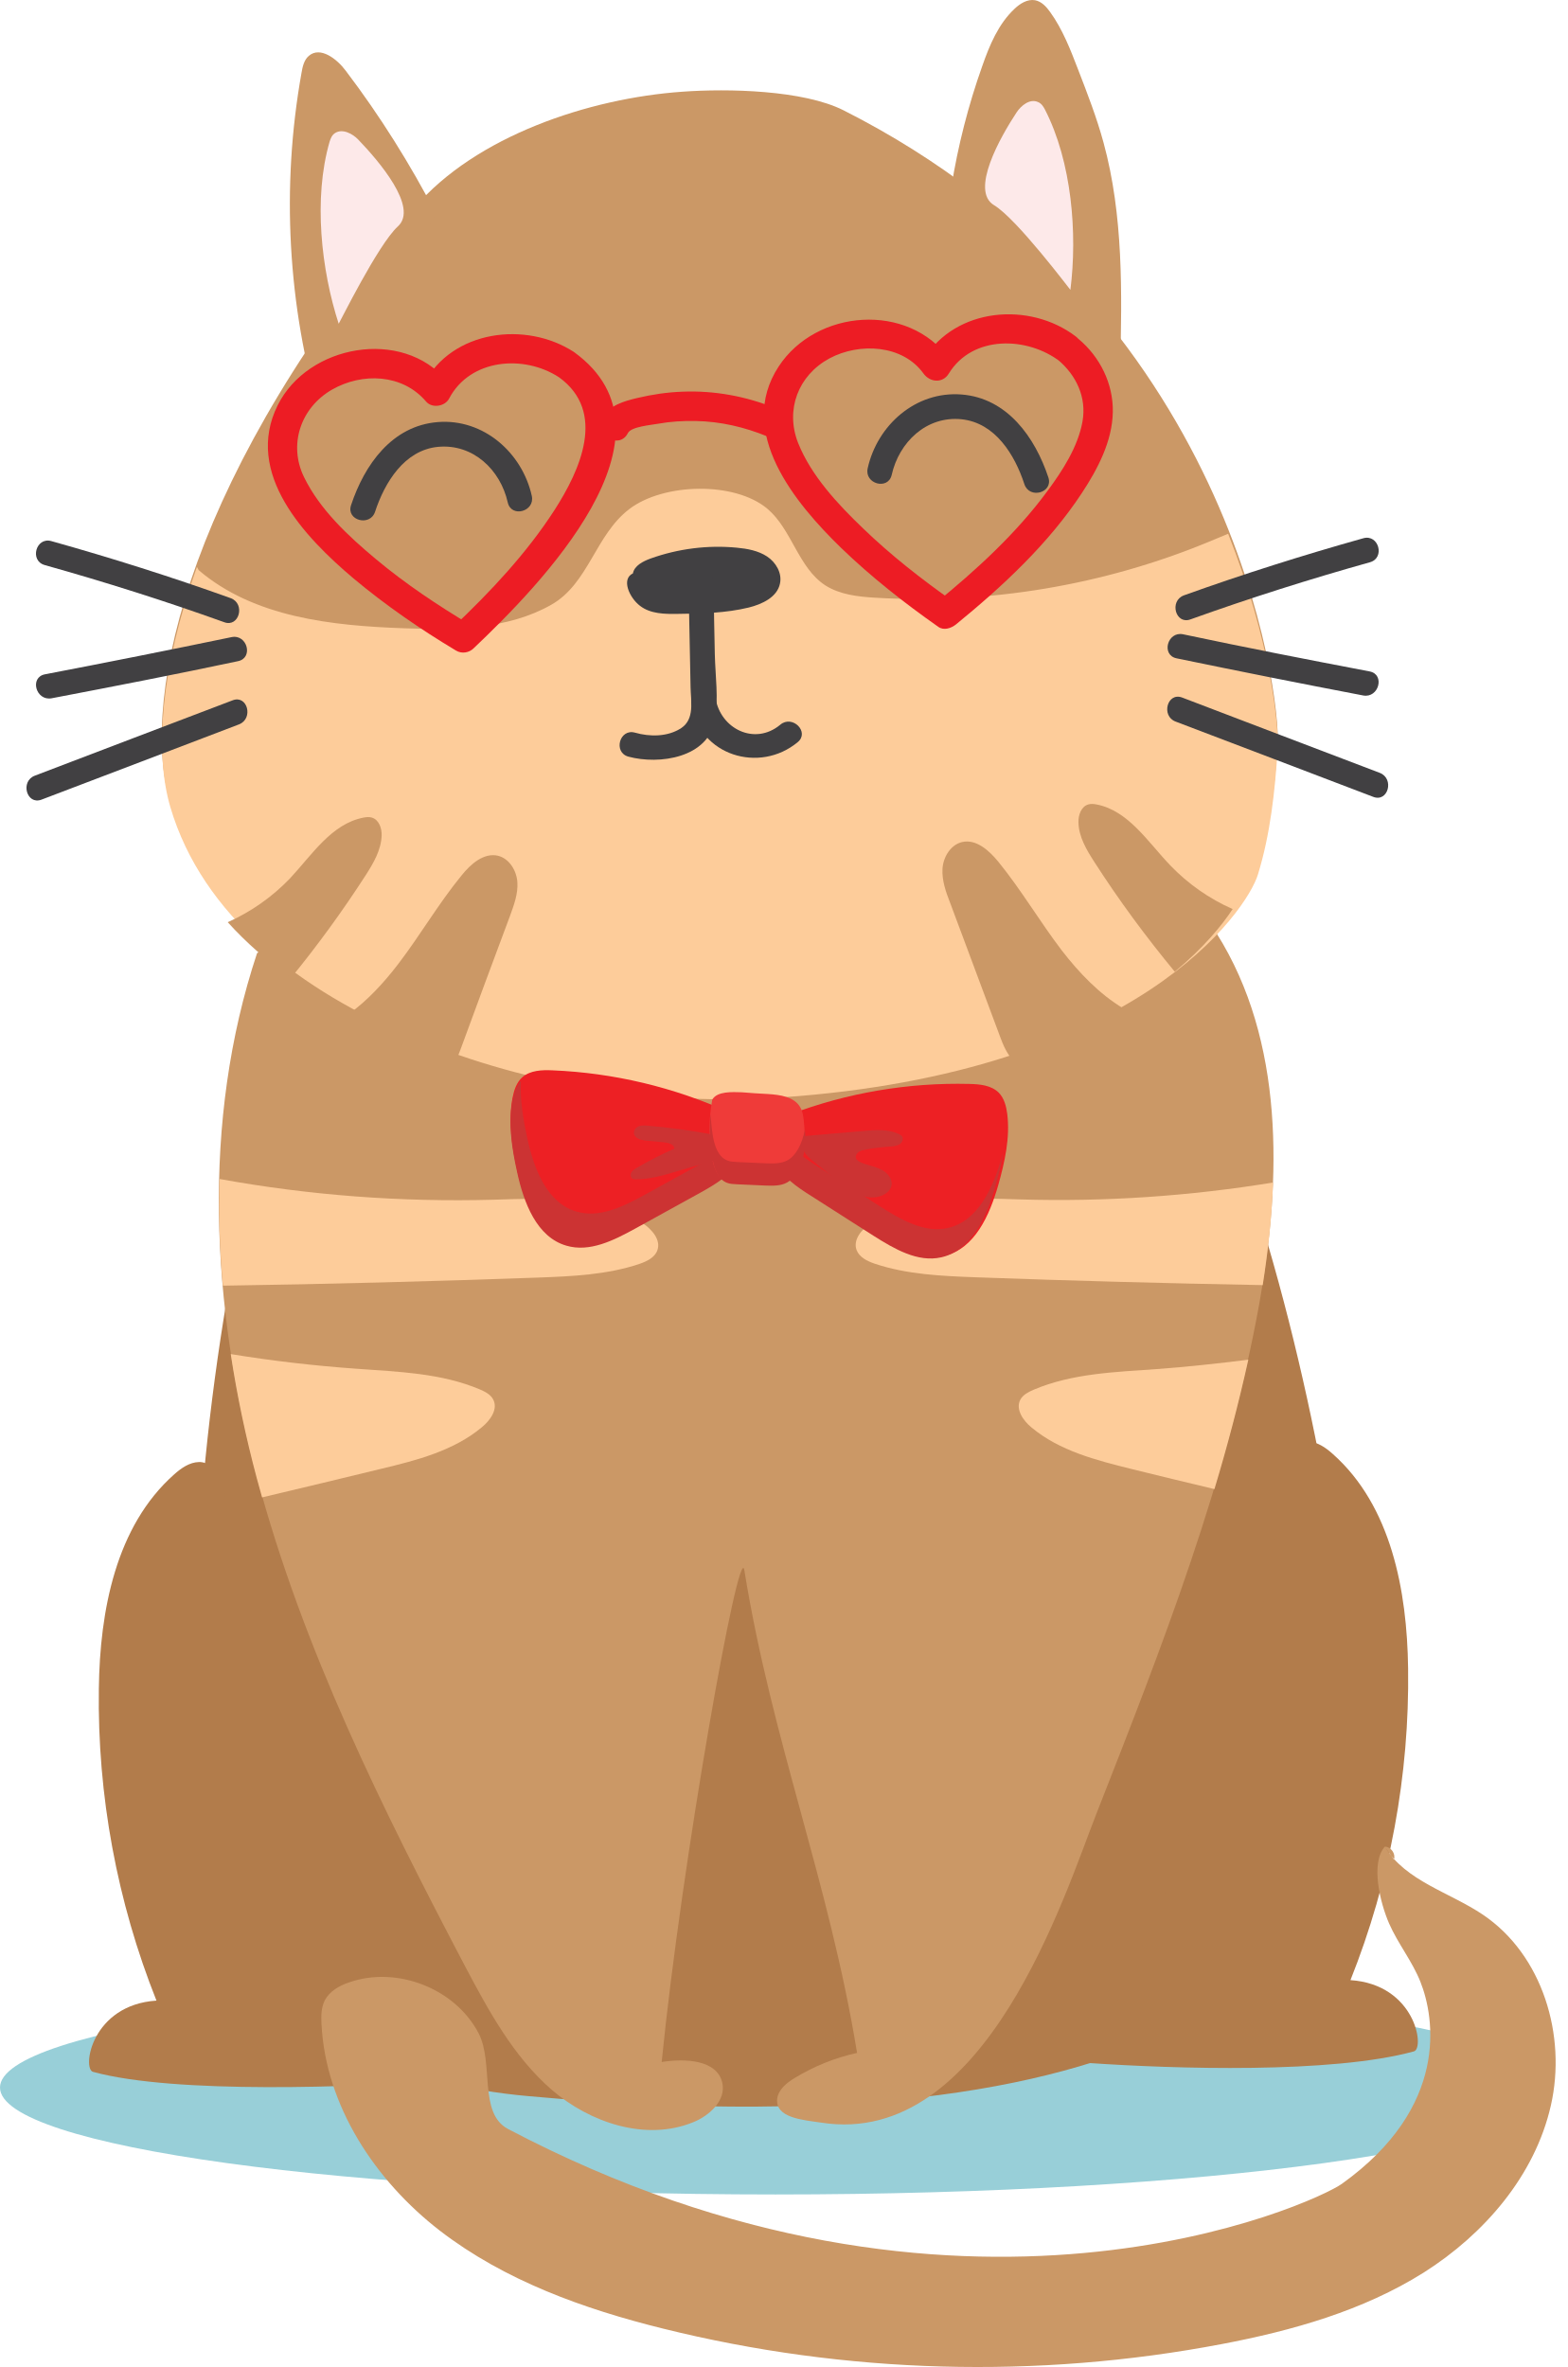
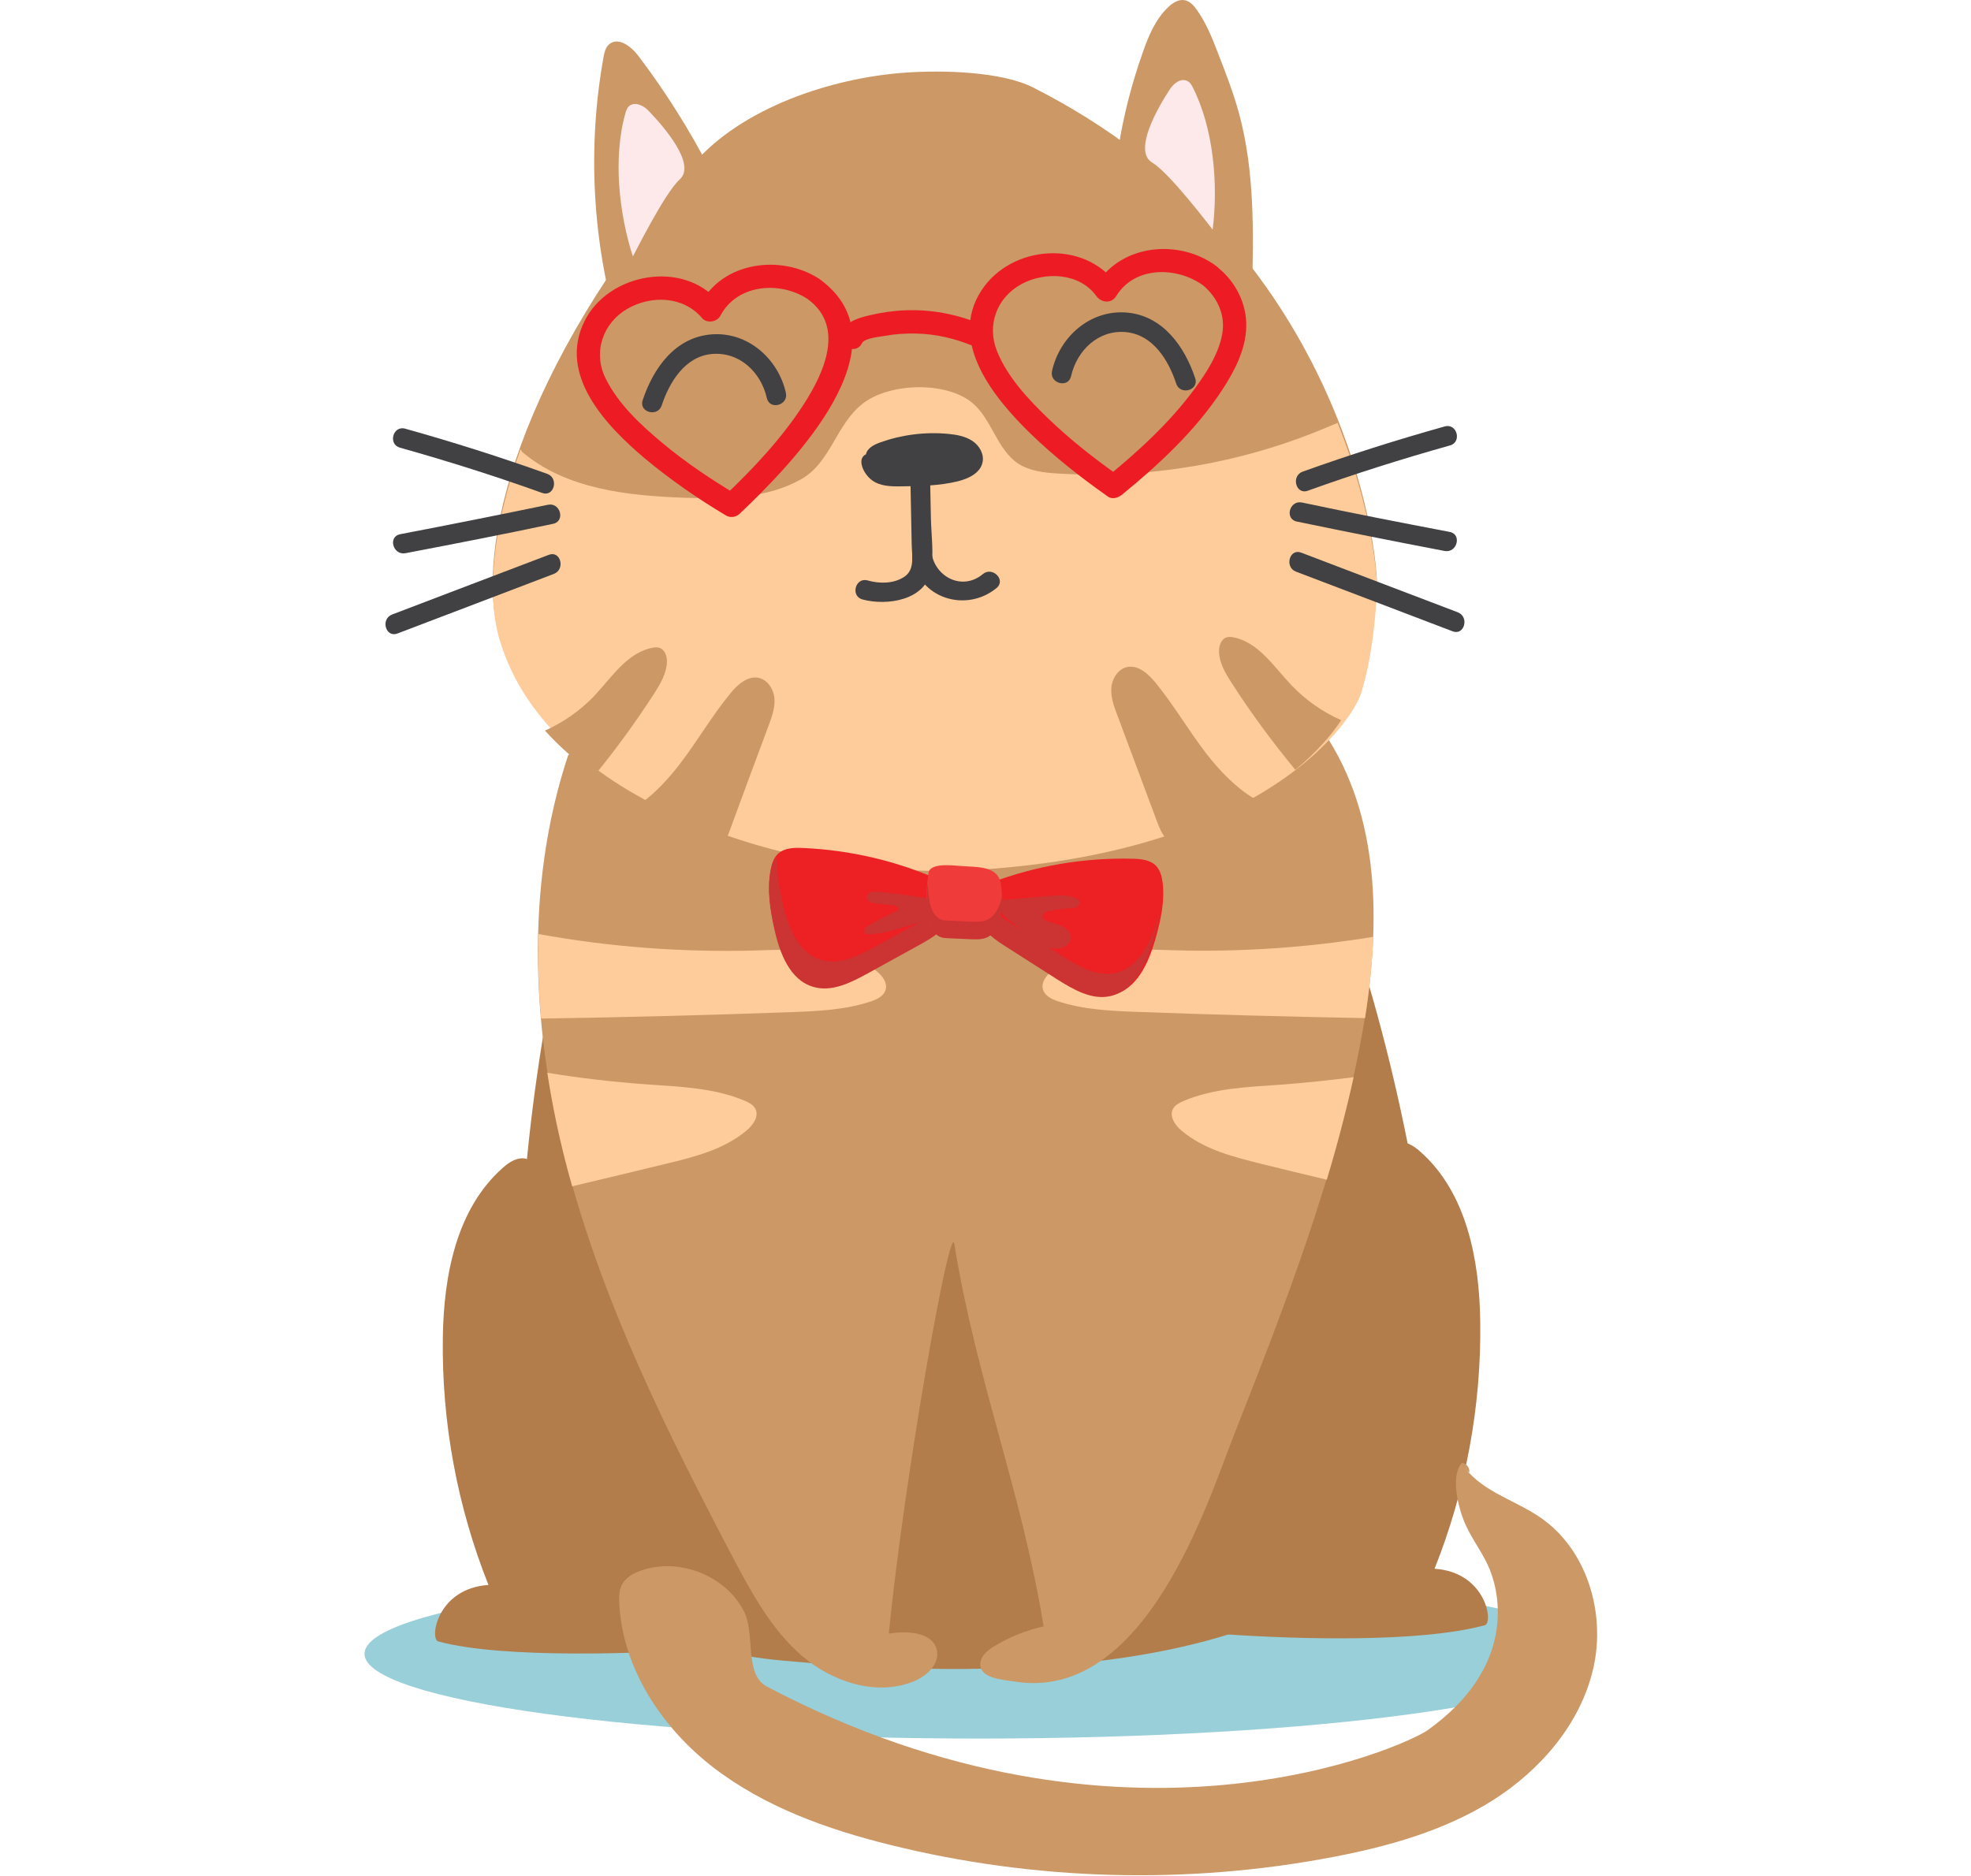
- <svg xmlns="http://www.w3.org/2000/svg" width="49" height="74" viewBox="0 0 49 74" fill="none">
+ <svg xmlns="http://www.w3.org/2000/svg" width="62" height="59" viewBox="0 0 49 74" fill="none">
  <path d="M24.241 68.606C37.629 68.606 48.483 67.109 48.483 65.263C48.483 63.417 37.629 61.921 24.241 61.921C10.853 61.921 0 63.417 0 65.263C0 67.109 10.853 68.606 24.241 68.606Z" fill="#98CFD8" />
  <path d="M9.402 30.917C7.427 37.277 6.313 43.906 6.092 50.559C6.013 53.032 6.052 55.553 6.74 57.931C7.427 60.309 8.81 62.569 10.919 63.873C12.595 64.9 14.57 65.358 16.521 65.532C37.697 67.46 41.419 60.404 41.98 57.481C42.541 54.557 42.232 51.539 41.774 48.6C40.747 42.057 38.985 35.594 36.109 29.629C35.951 29.297 35.769 28.949 35.445 28.76C35.137 28.578 34.758 28.586 34.394 28.602C27.275 28.933 20.172 30.861 13.1 29.961C11.686 29.779 9.813 29.731 9.316 31.075" fill="#B27C4B" />
  <path d="M8.035 29.802C6.289 35.064 6.605 40.84 8.035 46.189C9.465 51.546 11.954 56.548 14.53 61.455C15.273 62.861 16.047 64.291 17.248 65.334C18.449 66.369 20.187 66.946 21.657 66.353C22.178 66.148 22.7 65.666 22.581 65.121C22.423 64.394 21.42 64.347 20.685 64.465C21.301 58.262 23.111 48.093 23.269 49.089C24.138 54.462 25.916 58.808 26.793 64.18C26.105 64.331 25.442 64.599 24.833 64.971C24.588 65.121 24.335 65.326 24.296 65.611C24.233 66.211 25.078 66.274 25.679 66.361C30.822 67.159 33.288 59.203 34.283 56.682C36.33 51.475 38.384 46.229 39.372 40.729C40.067 36.826 40.146 32.544 38.036 29.186C37.878 28.933 37.705 28.68 37.444 28.53C37.183 28.38 36.875 28.348 36.583 28.317C28.499 27.574 20.329 27.708 12.278 28.719C10.919 28.893 9.536 29.091 8.272 29.62" fill="#CB9866" />
  <path d="M5.318 25.077C4.314 21.688 6.061 14.592 12.966 6.485C14.87 4.257 18.41 3.072 21.334 2.867C22.74 2.764 25.111 2.811 26.375 3.451C38.559 9.614 40.044 21.727 39.941 23.276C39.846 24.595 39.712 25.923 39.325 27.187C38.985 28.301 35.58 33.382 24.439 34.156C20.552 34.425 16.569 33.8 12.974 32.315C9.371 30.814 6.313 28.467 5.318 25.077Z" fill="#CB9866" />
  <path d="M5.326 25.236C6.33 28.626 9.379 30.98 12.975 32.466C16.578 33.959 20.552 34.575 24.439 34.307C35.58 33.54 38.986 28.46 39.325 27.338C39.713 26.074 39.855 24.746 39.942 23.427C39.989 22.747 39.728 20.037 38.393 16.687C38.188 16.774 37.99 16.853 37.785 16.94C34.498 18.299 30.903 18.899 27.355 18.686C26.818 18.654 26.257 18.591 25.798 18.299C24.953 17.746 24.755 16.553 23.989 15.905C22.962 15.043 20.742 15.099 19.675 15.913C18.608 16.726 18.403 18.244 17.233 18.907C15.866 19.681 14.215 19.697 12.643 19.642C10.375 19.563 7.941 19.302 6.211 17.825L6.156 17.722C5.01 20.93 4.828 23.545 5.326 25.236Z" fill="#FDCC9A" />
  <path d="M10.019 13.037C8.992 9.56 8.786 5.847 9.426 2.275C9.458 2.086 9.505 1.872 9.655 1.746C10.011 1.438 10.533 1.841 10.809 2.212C11.876 3.618 12.824 5.128 13.638 6.7" fill="#CB9866" />
  <path d="M29.741 5.846C29.946 4.558 30.27 3.294 30.705 2.069C30.934 1.413 31.21 0.749 31.716 0.275C31.89 0.109 32.119 -0.033 32.356 0.007C32.562 0.046 32.712 0.212 32.83 0.378C33.217 0.915 33.462 1.547 33.699 2.164C33.992 2.922 34.284 3.673 34.497 4.455C35.121 6.739 35.074 9.141 35.019 11.503C35.019 11.55 35.011 11.614 34.964 11.622C34.916 11.63 34.908 11.527 34.956 11.55" fill="#CB9866" />
  <path d="M12.437 7.079C13.093 6.486 11.836 5.025 11.196 4.361C11.03 4.187 10.706 4.005 10.469 4.163C10.367 4.234 10.335 4.337 10.303 4.432C9.79 6.202 10.043 8.446 10.588 10.121C10.596 10.129 11.82 7.64 12.437 7.079Z" fill="#FDE9E9" />
  <path d="M31.076 6.415C30.318 5.964 31.274 4.281 31.779 3.515C31.914 3.309 32.19 3.072 32.451 3.191C32.562 3.238 32.617 3.333 32.664 3.42C33.51 5.064 33.684 7.307 33.462 9.062C33.455 9.062 31.787 6.841 31.076 6.415Z" fill="#FDE9E9" />
  <path d="M11.725 16C12.025 15.084 12.641 14.072 13.692 13.97C14.79 13.867 15.644 14.688 15.873 15.708C15.984 16.198 16.734 15.992 16.624 15.502C16.323 14.151 15.114 13.085 13.692 13.195C12.254 13.306 11.393 14.53 10.974 15.795C10.816 16.269 11.567 16.474 11.725 16Z" fill="#414042" />
  <path d="M32.775 14.932C32.356 13.668 31.487 12.444 30.057 12.333C28.627 12.222 27.426 13.289 27.125 14.64C27.015 15.13 27.765 15.335 27.876 14.845C28.105 13.826 28.959 12.997 30.057 13.107C31.116 13.218 31.724 14.221 32.024 15.138C32.182 15.612 32.925 15.406 32.775 14.932Z" fill="#414042" />
  <path d="M19.785 17.927C19.832 17.683 20.101 17.548 20.338 17.461C21.199 17.153 22.124 17.035 23.032 17.122C23.364 17.153 23.704 17.216 23.98 17.398C24.257 17.58 24.454 17.919 24.383 18.244C24.297 18.67 23.822 18.891 23.404 18.994C22.685 19.168 21.934 19.184 21.191 19.192C20.78 19.2 20.33 19.192 20.006 18.939C19.674 18.686 19.413 18.101 19.785 17.927Z" fill="#414042" />
  <path d="M21.525 18.259C21.548 19.333 21.564 20.408 21.588 21.482C21.596 21.925 21.722 22.478 21.296 22.762C20.877 23.039 20.316 23.039 19.849 22.905C19.368 22.77 19.162 23.521 19.644 23.655C20.608 23.916 22.149 23.695 22.354 22.494C22.465 21.846 22.362 21.119 22.346 20.463C22.331 19.728 22.315 18.993 22.307 18.259C22.291 17.761 21.517 17.761 21.525 18.259Z" fill="#414042" />
  <path d="M21.617 22.026C21.863 23.622 23.743 24.191 24.936 23.203C25.323 22.887 24.77 22.334 24.391 22.658C23.593 23.322 22.518 22.784 22.368 21.82C22.289 21.331 21.538 21.536 21.617 22.026Z" fill="#414042" />
  <path d="M7.237 19.919C5.293 20.322 3.349 20.709 1.406 21.081C0.916 21.175 1.121 21.918 1.611 21.831C3.555 21.46 5.507 21.081 7.442 20.67C7.932 20.567 7.727 19.816 7.237 19.919Z" fill="#414042" />
  <path d="M7.27 21.895C5.207 22.677 3.145 23.467 1.091 24.249C0.625 24.423 0.83 25.174 1.296 25C3.359 24.218 5.421 23.427 7.475 22.645C7.933 22.463 7.736 21.713 7.27 21.895Z" fill="#414042" />
  <path d="M7.214 18.701C5.365 18.038 3.493 17.445 1.604 16.916C1.122 16.781 0.917 17.532 1.399 17.666C3.287 18.196 5.16 18.788 7.009 19.452C7.475 19.626 7.68 18.875 7.214 18.701Z" fill="#414042" />
  <path d="M36.78 20.581C38.724 20.983 40.668 21.371 42.612 21.742C43.102 21.837 43.307 21.086 42.817 20.991C40.873 20.62 38.922 20.241 36.986 19.83C36.496 19.727 36.291 20.478 36.78 20.581Z" fill="#414042" />
  <path d="M36.749 22.558C38.811 23.34 40.873 24.13 42.928 24.912C43.394 25.094 43.599 24.343 43.133 24.162C41.071 23.38 39.008 22.589 36.954 21.807C36.488 21.633 36.29 22.384 36.749 22.558Z" fill="#414042" />
  <path d="M37.216 19.364C39.065 18.7 40.937 18.107 42.826 17.578C43.307 17.444 43.102 16.693 42.62 16.827C40.732 17.357 38.859 17.949 37.01 18.613C36.544 18.787 36.749 19.537 37.216 19.364Z" fill="#414042" />
  <path d="M15.937 28.65C16.064 28.302 16.198 27.946 16.174 27.583C16.151 27.219 15.921 26.84 15.566 26.753C15.123 26.651 14.713 27.014 14.428 27.37C13.709 28.247 13.14 29.234 12.445 30.143C11.995 30.728 11.489 31.281 10.896 31.707C11.497 32.031 12.121 32.324 12.761 32.592C13.251 32.798 13.749 32.98 14.254 33.153C14.302 33.051 14.349 32.94 14.389 32.829C14.902 31.431 15.416 30.04 15.937 28.65Z" fill="#CB9866" />
  <path d="M11.931 26.121C11.939 25.892 11.844 25.623 11.623 25.56C11.544 25.536 11.449 25.544 11.37 25.56C10.366 25.749 9.758 26.721 9.063 27.464C8.51 28.041 7.846 28.507 7.119 28.831C7.696 29.471 8.367 30.055 9.094 30.577C9.932 29.55 10.714 28.475 11.433 27.361C11.67 26.99 11.915 26.579 11.931 26.121Z" fill="#CB9866" />
  <path d="M33.194 29.715C32.506 28.814 31.93 27.827 31.21 26.942C30.918 26.586 30.515 26.223 30.073 26.326C29.717 26.412 29.488 26.792 29.464 27.155C29.441 27.519 29.567 27.882 29.701 28.222C30.223 29.613 30.736 31.003 31.258 32.394C31.353 32.654 31.471 32.939 31.661 33.136C33.036 32.654 34.173 32.093 35.114 31.525C34.363 31.074 33.731 30.41 33.194 29.715Z" fill="#CB9866" />
  <path d="M38.534 28.42C37.799 28.096 37.136 27.63 36.583 27.053C35.879 26.318 35.271 25.338 34.275 25.149C34.188 25.133 34.102 25.125 34.023 25.149C33.801 25.212 33.706 25.481 33.714 25.71C33.722 26.16 33.967 26.571 34.212 26.95C34.978 28.143 35.824 29.289 36.725 30.379C37.61 29.645 38.187 28.949 38.534 28.42Z" fill="#CB9866" />
  <path d="M40.328 45.605C40.281 45.312 40.597 45.06 40.889 45.068C41.182 45.075 41.443 45.257 41.664 45.455C43.489 47.075 43.987 49.721 44.019 52.155C44.066 55.481 43.45 58.816 42.217 61.905C44.248 62.04 44.548 64.039 44.2 64.133C41.624 64.837 36.71 64.679 34.047 64.497C36.749 58.5 39.807 52.187 40.107 45.621" fill="#B27C4B" />
  <path d="M6.78 46.245C6.827 45.952 6.511 45.7 6.219 45.708C5.926 45.715 5.665 45.897 5.444 46.095C3.619 47.714 3.121 50.361 3.09 52.795C3.042 56.121 3.659 59.456 4.891 62.545C2.86 62.679 2.56 64.678 2.908 64.773C5.484 65.477 11.149 65.247 13.812 65.058C11.109 59.061 7.301 52.827 7.001 46.253" fill="#B27C4B" />
  <path d="M15.067 44.617C15.328 44.403 15.581 44.048 15.415 43.748C15.336 43.597 15.17 43.511 15.004 43.439C13.795 42.926 12.452 42.886 11.14 42.791C9.828 42.697 8.517 42.547 7.213 42.333C7.411 43.637 7.687 44.941 8.027 46.213C8.082 46.41 8.138 46.616 8.193 46.813C9.433 46.521 10.674 46.221 11.914 45.92C13.036 45.652 14.19 45.352 15.067 44.617Z" fill="#FDCC9A" />
  <path d="M6.968 40.194C10.255 40.146 13.542 40.059 16.829 39.941C17.895 39.901 18.978 39.854 19.989 39.514C20.218 39.435 20.471 39.316 20.55 39.087C20.669 38.763 20.377 38.431 20.092 38.242C18.757 37.357 17.026 37.46 15.43 37.507C12.562 37.586 9.686 37.373 6.865 36.859C6.834 37.965 6.865 39.079 6.968 40.194Z" fill="#FDCC9A" />
  <path d="M36.172 42.801C34.86 42.895 33.517 42.935 32.308 43.449C32.15 43.52 31.984 43.599 31.897 43.757C31.739 44.057 31.984 44.413 32.245 44.626C33.122 45.361 34.276 45.653 35.39 45.93C36.251 46.143 37.104 46.348 37.965 46.554C38.368 45.218 38.724 43.867 39.024 42.508C38.076 42.627 37.128 42.73 36.172 42.801Z" fill="#FDCC9A" />
  <path d="M31.897 37.498C30.301 37.451 28.571 37.348 27.235 38.233C26.943 38.423 26.659 38.754 26.777 39.078C26.864 39.307 27.109 39.426 27.338 39.505C28.349 39.845 29.432 39.892 30.499 39.932C33.493 40.042 36.48 40.121 39.474 40.177C39.64 39.118 39.759 38.043 39.798 36.969C37.191 37.395 34.536 37.577 31.897 37.498Z" fill="#FDCC9A" />
  <path d="M22.811 34.781C21.073 33.991 19.184 33.541 17.272 33.462C16.94 33.446 16.577 33.462 16.332 33.675C16.15 33.833 16.071 34.078 16.024 34.315C15.882 35.058 16 35.832 16.166 36.575C16.371 37.523 16.774 38.605 17.707 38.874C18.434 39.087 19.184 38.708 19.848 38.345C20.52 37.973 21.183 37.61 21.855 37.239C22.353 36.962 22.874 36.662 23.143 36.164C23.412 35.666 23.277 34.908 22.74 34.726" fill="#ED2024" />
  <path d="M22.171 36.242C21.499 36.614 20.836 36.977 20.164 37.348C19.5 37.712 18.75 38.091 18.023 37.878C17.09 37.609 16.688 36.527 16.482 35.578C16.356 34.994 16.253 34.385 16.285 33.793C16.134 33.951 16.071 34.172 16.024 34.385C15.882 35.128 16 35.902 16.166 36.645C16.371 37.593 16.774 38.676 17.707 38.944C18.434 39.158 19.184 38.779 19.848 38.415C20.52 38.044 21.183 37.68 21.855 37.309C22.353 37.032 22.874 36.732 23.143 36.234C23.269 36.005 23.301 35.721 23.253 35.46C22.969 35.792 22.566 36.029 22.171 36.242Z" fill="#CC3333" />
  <path d="M24.692 34.843C26.478 34.164 28.39 33.84 30.302 33.887C30.634 33.895 30.989 33.927 31.226 34.164C31.392 34.337 31.456 34.582 31.487 34.819C31.582 35.57 31.408 36.337 31.203 37.063C30.934 37.996 30.468 39.047 29.52 39.26C28.785 39.426 28.058 38.999 27.418 38.596C26.778 38.185 26.13 37.775 25.49 37.364C25.008 37.056 24.51 36.724 24.273 36.21C24.036 35.697 24.218 34.946 24.771 34.796" fill="#ED2024" />
  <path d="M31.313 36.195C31.044 37.127 30.578 38.178 29.63 38.391C28.895 38.557 28.168 38.131 27.528 37.728C26.888 37.317 26.24 36.906 25.6 36.495C25.118 36.187 24.621 35.855 24.384 35.342C24.344 35.263 24.32 35.175 24.305 35.089C24.06 35.389 24.004 35.887 24.178 36.258C24.415 36.772 24.913 37.111 25.395 37.412C26.035 37.822 26.683 38.233 27.323 38.644C27.963 39.047 28.69 39.474 29.425 39.308C30.373 39.095 30.839 38.044 31.108 37.111C31.21 36.756 31.305 36.392 31.36 36.029C31.345 36.084 31.329 36.139 31.313 36.195Z" fill="#CC3333" />
  <path d="M22.266 34.377C22.156 34.978 22.156 35.594 22.258 36.195C22.314 36.495 22.424 36.827 22.709 36.937C22.804 36.977 22.914 36.977 23.017 36.985C23.317 37.001 23.61 37.008 23.91 37.024C24.139 37.032 24.392 37.04 24.589 36.929C24.732 36.85 24.842 36.716 24.921 36.574C25.182 36.116 25.182 35.555 25.127 35.033C25.111 34.899 25.095 34.757 25.024 34.63C24.842 34.29 24.392 34.227 24.013 34.203C23.736 34.188 23.459 34.172 23.191 34.148C22.891 34.14 22.424 34.109 22.266 34.377Z" fill="#EF3B39" />
  <path d="M24.952 35.918C24.873 36.06 24.762 36.195 24.62 36.274C24.415 36.384 24.17 36.377 23.941 36.369C23.64 36.353 23.348 36.345 23.048 36.329C22.945 36.321 22.834 36.321 22.74 36.282C22.455 36.171 22.345 35.839 22.289 35.539C22.25 35.302 22.226 35.065 22.218 34.828C22.171 35.294 22.187 35.776 22.273 36.234C22.329 36.535 22.439 36.866 22.724 36.977C22.819 37.017 22.929 37.017 23.032 37.024C23.332 37.04 23.625 37.048 23.925 37.064C24.154 37.072 24.407 37.08 24.604 36.969C24.747 36.89 24.857 36.756 24.936 36.614C25.157 36.226 25.189 35.76 25.165 35.31C25.118 35.531 25.055 35.736 24.952 35.918Z" fill="#CC3333" />
  <path d="M22.187 35.453C21.547 35.335 20.907 35.248 20.259 35.193C20.164 35.185 20.069 35.177 19.974 35.208C19.888 35.24 19.809 35.327 19.817 35.422C19.824 35.58 20.03 35.643 20.188 35.659C20.385 35.675 20.575 35.698 20.773 35.714C20.907 35.73 21.081 35.777 21.081 35.912C20.678 36.086 20.283 36.291 19.903 36.512C19.84 36.552 19.769 36.591 19.738 36.654C19.698 36.718 19.714 36.82 19.777 36.852C19.809 36.868 19.848 36.868 19.88 36.868C20.322 36.868 20.757 36.741 21.175 36.615C21.61 36.488 22.037 36.362 22.471 36.236C22.392 35.998 22.305 35.761 22.226 35.532" fill="#CC3333" />
  <path d="M25.166 35.516C25.774 35.46 26.382 35.413 26.991 35.358C27.354 35.326 27.741 35.294 28.081 35.445C28.129 35.468 28.184 35.492 28.208 35.539C28.247 35.618 28.2 35.721 28.129 35.769C28.058 35.816 27.963 35.832 27.876 35.84C27.583 35.863 27.299 35.887 27.015 35.95C26.943 35.966 26.872 35.982 26.817 36.037C26.762 36.085 26.73 36.172 26.77 36.235C26.785 36.266 26.825 36.29 26.857 36.314C27.062 36.424 27.307 36.448 27.52 36.551C27.733 36.646 27.931 36.867 27.86 37.096C27.828 37.207 27.733 37.294 27.631 37.349C27.394 37.475 27.093 37.452 26.841 37.349C26.588 37.246 26.375 37.072 26.161 36.898C25.916 36.701 25.671 36.503 25.426 36.306C25.316 36.219 25.205 36.124 25.142 36.006C25.071 35.887 25.063 35.721 25.142 35.611" fill="#CC3333" />
  <path d="M17.944 11.006C16.442 10.027 14.127 10.319 13.25 12.002C13.487 11.97 13.732 11.939 13.969 11.907C12.571 10.24 9.624 10.777 8.683 12.666C7.617 14.799 9.529 16.798 11.054 18.086C12.057 18.924 13.132 19.666 14.254 20.338C14.435 20.448 14.665 20.409 14.807 20.267C16.845 18.331 21.523 13.598 17.944 11.006C17.462 10.659 17.003 11.457 17.477 11.796C18.971 12.879 18.133 14.704 17.335 15.945C16.458 17.304 15.328 18.505 14.159 19.611C14.341 19.587 14.53 19.564 14.712 19.54C13.685 18.924 12.673 18.252 11.749 17.478C10.888 16.759 10.003 15.937 9.505 14.918C9.007 13.898 9.402 12.745 10.374 12.184C11.322 11.639 12.586 11.686 13.321 12.555C13.511 12.776 13.914 12.705 14.04 12.46C14.696 11.212 16.379 11.078 17.477 11.796C17.975 12.12 18.433 11.33 17.944 11.006Z" fill="#ED1C24" />
  <path d="M33.627 10.516C32.181 9.418 29.874 9.615 28.886 11.219C29.147 11.219 29.416 11.219 29.676 11.219C28.388 9.442 25.52 9.663 24.343 11.456C23 13.503 24.864 15.739 26.295 17.13C27.235 18.038 28.262 18.844 29.329 19.595C29.503 19.721 29.732 19.642 29.882 19.524C31.343 18.331 32.782 16.995 33.825 15.407C34.314 14.664 34.773 13.795 34.788 12.879C34.804 11.994 34.386 11.156 33.714 10.595C33.264 10.216 32.616 10.864 33.066 11.243C33.643 11.725 33.975 12.42 33.84 13.179C33.698 13.969 33.216 14.712 32.75 15.344C31.77 16.679 30.514 17.825 29.234 18.868C29.416 18.844 29.605 18.82 29.787 18.797C28.799 18.101 27.851 17.359 26.982 16.521C26.192 15.763 25.362 14.878 24.951 13.851C24.541 12.815 24.951 11.733 25.931 11.204C26.863 10.706 28.215 10.769 28.87 11.678C29.068 11.954 29.471 11.994 29.661 11.678C30.403 10.469 32.118 10.516 33.145 11.306C33.635 11.662 34.093 10.872 33.627 10.516Z" fill="#ED1C24" />
  <path d="M43.576 58.136C43.639 57.955 43.481 57.733 43.291 57.733C43.939 58.808 45.314 59.156 46.357 59.859C48.222 61.115 48.98 63.636 48.482 65.824C47.985 68.013 46.404 69.846 44.508 71.047C42.612 72.24 40.399 72.864 38.195 73.283C32.427 74.382 26.43 74.216 20.733 72.801C18.244 72.185 15.779 71.3 13.748 69.736C11.726 68.171 10.177 65.832 10.05 63.272C10.035 63.019 10.043 62.759 10.153 62.537C10.303 62.253 10.604 62.079 10.912 61.976C12.397 61.455 14.222 62.158 14.957 63.557C15.447 64.481 14.949 66.069 15.882 66.559C30.009 73.994 41.087 68.89 41.948 68.274C45.314 65.864 44.848 63.075 44.405 61.961C44.153 61.321 43.702 60.767 43.425 60.135C43.149 59.503 42.833 58.247 43.291 57.733" fill="#CB9866" />
  <path d="M19.628 13.541C19.73 13.335 20.363 13.288 20.568 13.248C20.963 13.177 21.358 13.154 21.753 13.162C22.527 13.177 23.27 13.351 23.989 13.644C24.534 13.865 24.771 12.98 24.234 12.759C23.318 12.387 22.33 12.206 21.342 12.245C20.868 12.261 20.386 12.332 19.92 12.443C19.501 12.545 19.051 12.664 18.838 13.067C18.561 13.604 19.359 14.07 19.628 13.541Z" fill="#ED1C24" />
</svg>
